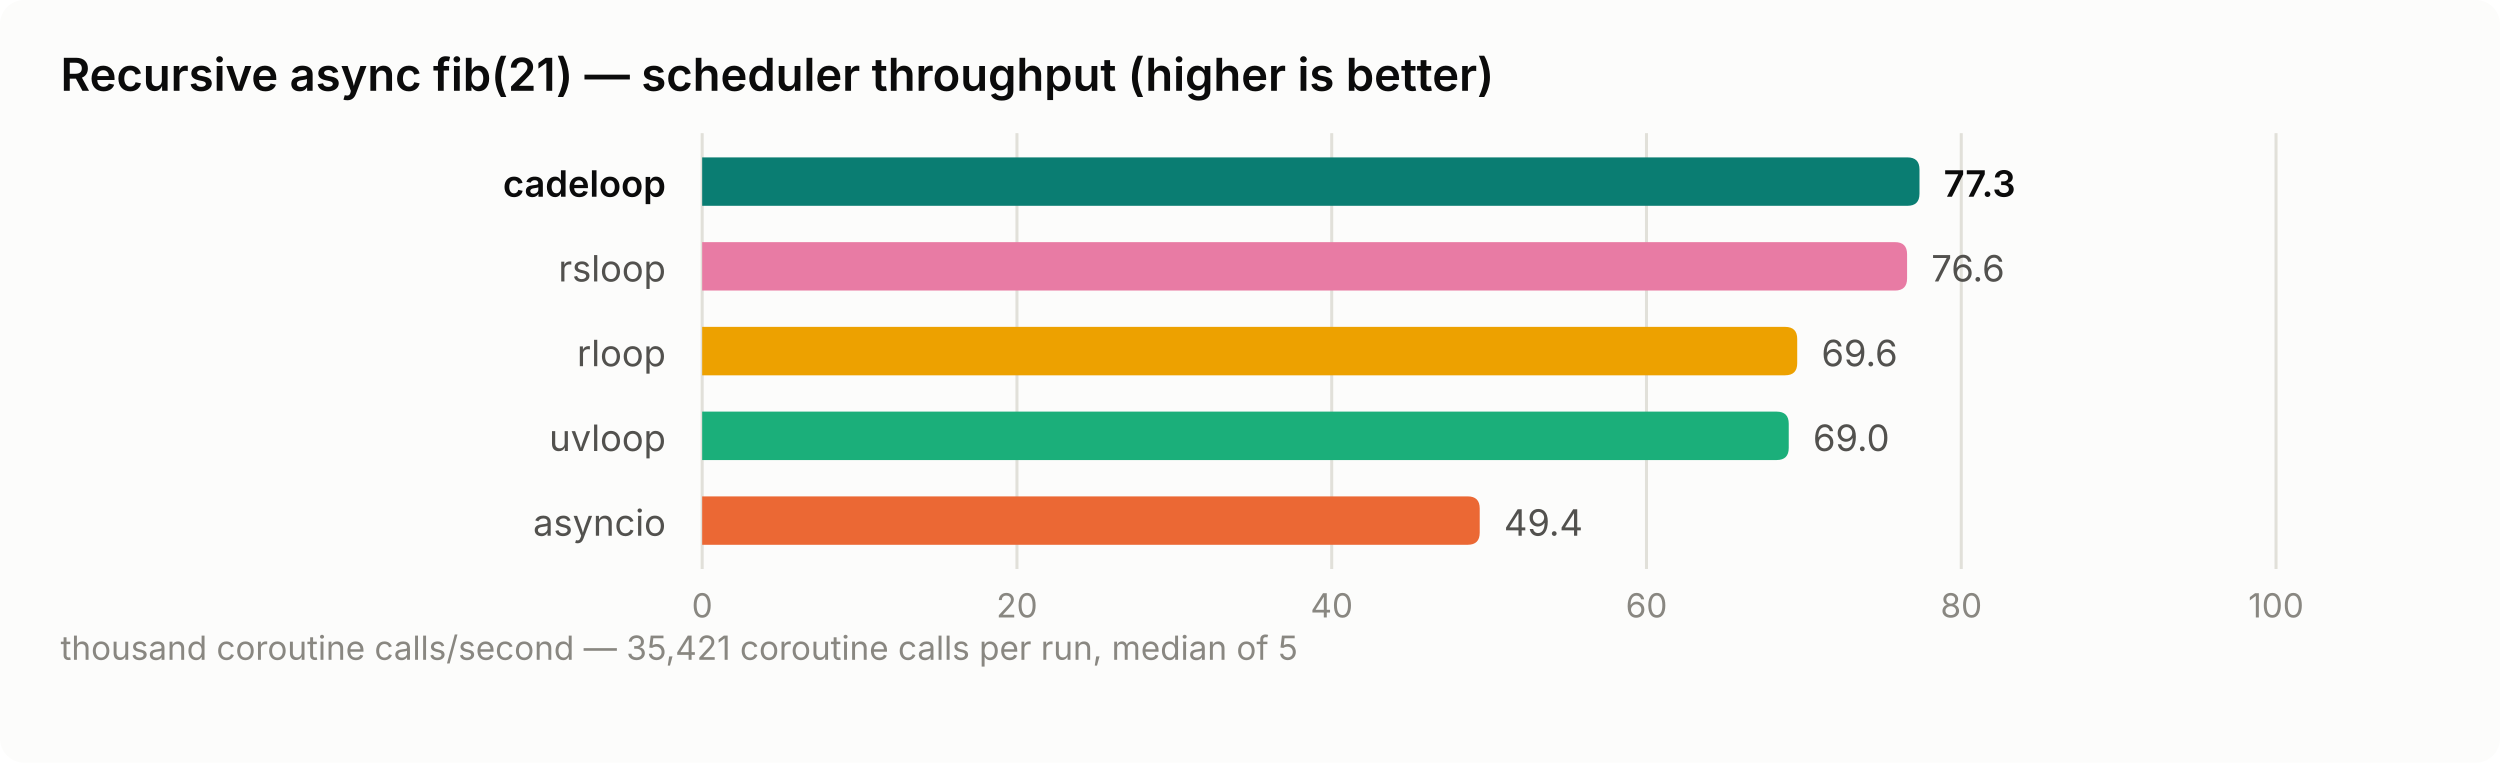
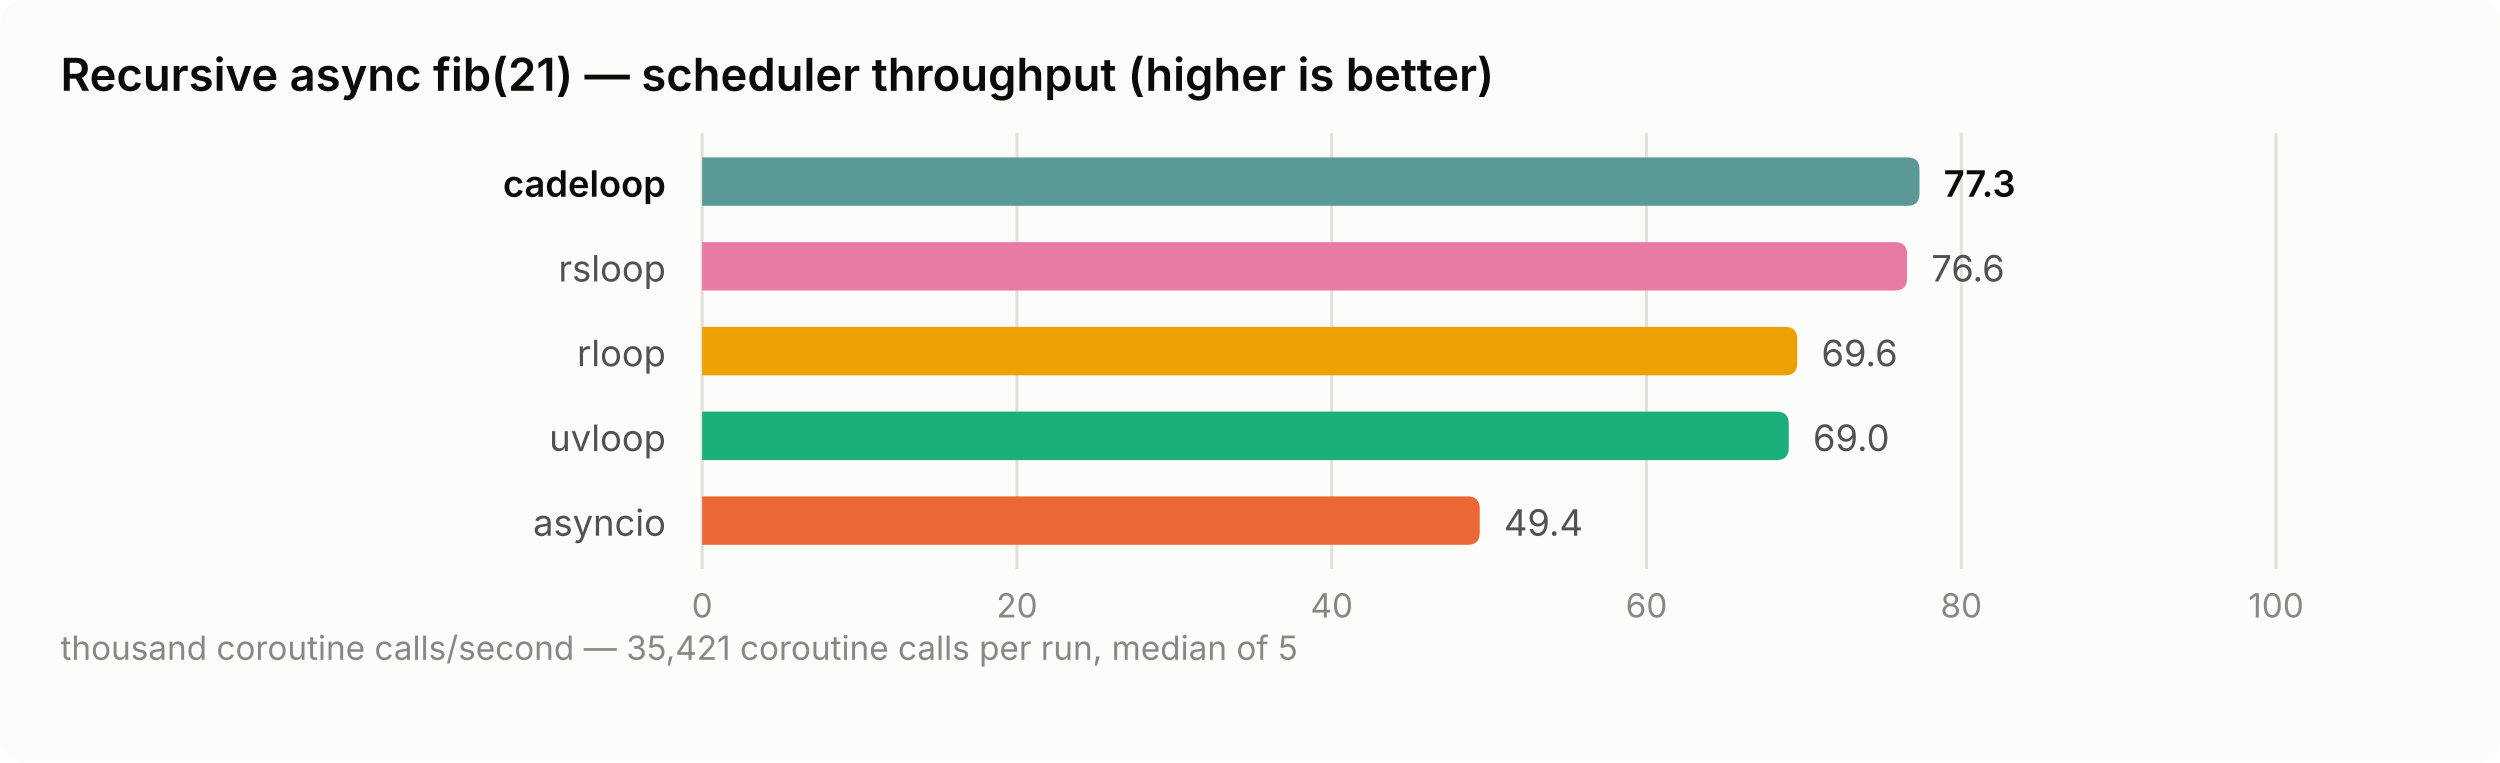
<svg xmlns="http://www.w3.org/2000/svg" viewBox="0 0 826 252" width="826" height="252" font-family="system-ui, -apple-system, 'Segoe UI', sans-serif">
  <rect width="826" height="252" fill="#fcfcfb" rx="8" />
  <text x="20" y="30" font-size="15" font-weight="600" fill="#0b0b0b">Recursive async fib(21) — scheduler throughput (higher is better)</text>
  <line x1="232.0" y1="44" x2="232.0" y2="188" stroke="#e1e0d9" stroke-width="1" />
  <text x="232.0" y="204" font-size="11" fill="#898781" text-anchor="middle">0</text>
  <line x1="336.0" y1="44" x2="336.0" y2="188" stroke="#e1e0d9" stroke-width="1" />
  <text x="336.0" y="204" font-size="11" fill="#898781" text-anchor="middle">20</text>
  <line x1="440.0" y1="44" x2="440.0" y2="188" stroke="#e1e0d9" stroke-width="1" />
  <text x="440.0" y="204" font-size="11" fill="#898781" text-anchor="middle">40</text>
  <line x1="544.0" y1="44" x2="544.0" y2="188" stroke="#e1e0d9" stroke-width="1" />
  <text x="544.0" y="204" font-size="11" fill="#898781" text-anchor="middle">60</text>
  <line x1="648.0" y1="44" x2="648.0" y2="188" stroke="#e1e0d9" stroke-width="1" />
  <text x="648.0" y="204" font-size="11" fill="#898781" text-anchor="middle">80</text>
  <line x1="752.0" y1="44" x2="752.0" y2="188" stroke="#e1e0d9" stroke-width="1" />
  <text x="752.0" y="204" font-size="11" fill="#898781" text-anchor="middle">100</text>
  <text x="220" y="65" font-size="12" font-weight="600" fill="#0b0b0b" text-anchor="end">cadeloop</text>
-   <path d="M232.0,52.0 h398.2 q4.0,0 4.0,4.0 v8.0 q0,4.0 -4.0,4.0 h-398.2 z" fill="#0a7d72" />
+   <path d="M232.0,52.0 h398.2 q4.0,0 4.0,4.0 v8.0 q0,4.0 -4.0,4.0 h-398.2 z" fill="#5a9996" />
  <rect x="232.0" y="51.0" width="0" height="0" fill="#fcfcfb" />
  <text x="642.2" y="65" font-size="12" font-weight="600" fill="#0b0b0b">77.3</text>
  <text x="220" y="93" font-size="12" font-weight="400" fill="#52514e" text-anchor="end">rsloop</text>
  <path d="M232.0,80.0 h394.1 q4.0,0 4.0,4.0 v8.0 q0,4.0 -4.0,4.0 h-394.1 z" fill="#e87ba4" />
  <rect x="232.0" y="79.0" width="0" height="0" fill="#fcfcfb" />
  <text x="638.1" y="93" font-size="12" font-weight="400" fill="#52514e">76.6</text>
  <text x="220" y="121" font-size="12" font-weight="400" fill="#52514e" text-anchor="end">rloop</text>
  <path d="M232.0,108.0 h357.8 q4.0,0 4.0,4.0 v8.0 q0,4.0 -4.0,4.0 h-357.8 z" fill="#eda100" />
  <rect x="232.0" y="107.0" width="0" height="0" fill="#fcfcfb" />
  <text x="601.8" y="121" font-size="12" font-weight="400" fill="#52514e">69.6</text>
  <text x="220" y="149" font-size="12" font-weight="400" fill="#52514e" text-anchor="end">uvloop</text>
  <path d="M232.0,136.0 h355.0 q4.0,0 4.0,4.0 v8.0 q0,4.0 -4.0,4.0 h-355.0 z" fill="#1baf7a" />
  <rect x="232.0" y="135.0" width="0" height="0" fill="#fcfcfb" />
  <text x="599.0" y="149" font-size="12" font-weight="400" fill="#52514e">69.0</text>
  <text x="220" y="177" font-size="12" font-weight="400" fill="#52514e" text-anchor="end">asyncio</text>
  <path d="M232.0,164.0 h252.9 q4.0,0 4.0,4.0 v8.0 q0,4.0 -4.0,4.0 h-252.9 z" fill="#eb6834" />
  <rect x="232.0" y="163.0" width="0" height="0" fill="#fcfcfb" />
  <text x="496.9" y="177" font-size="12" font-weight="400" fill="#52514e">49.4</text>
  <text x="20" y="218" font-size="11" fill="#898781">thousand coroutine calls/second — 35,421 coroutine calls per run, median of 5</text>
</svg>
